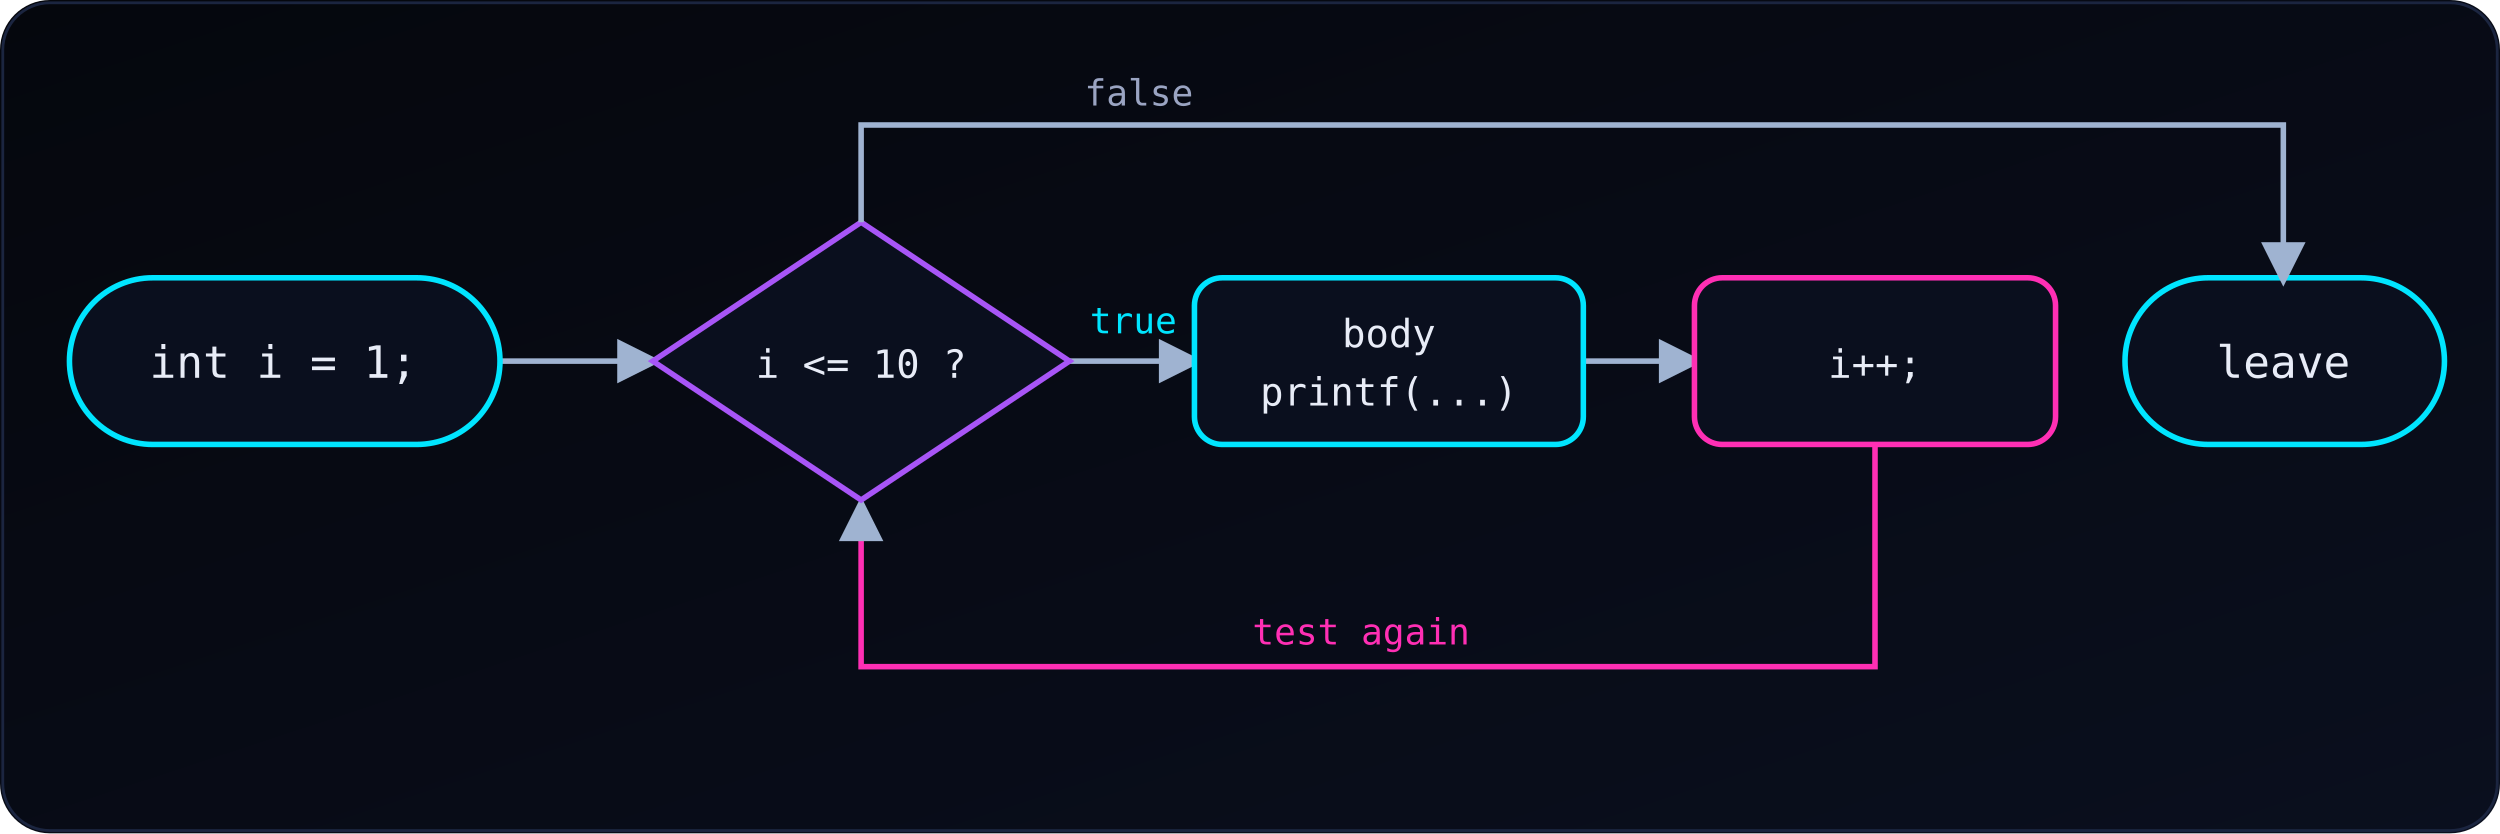
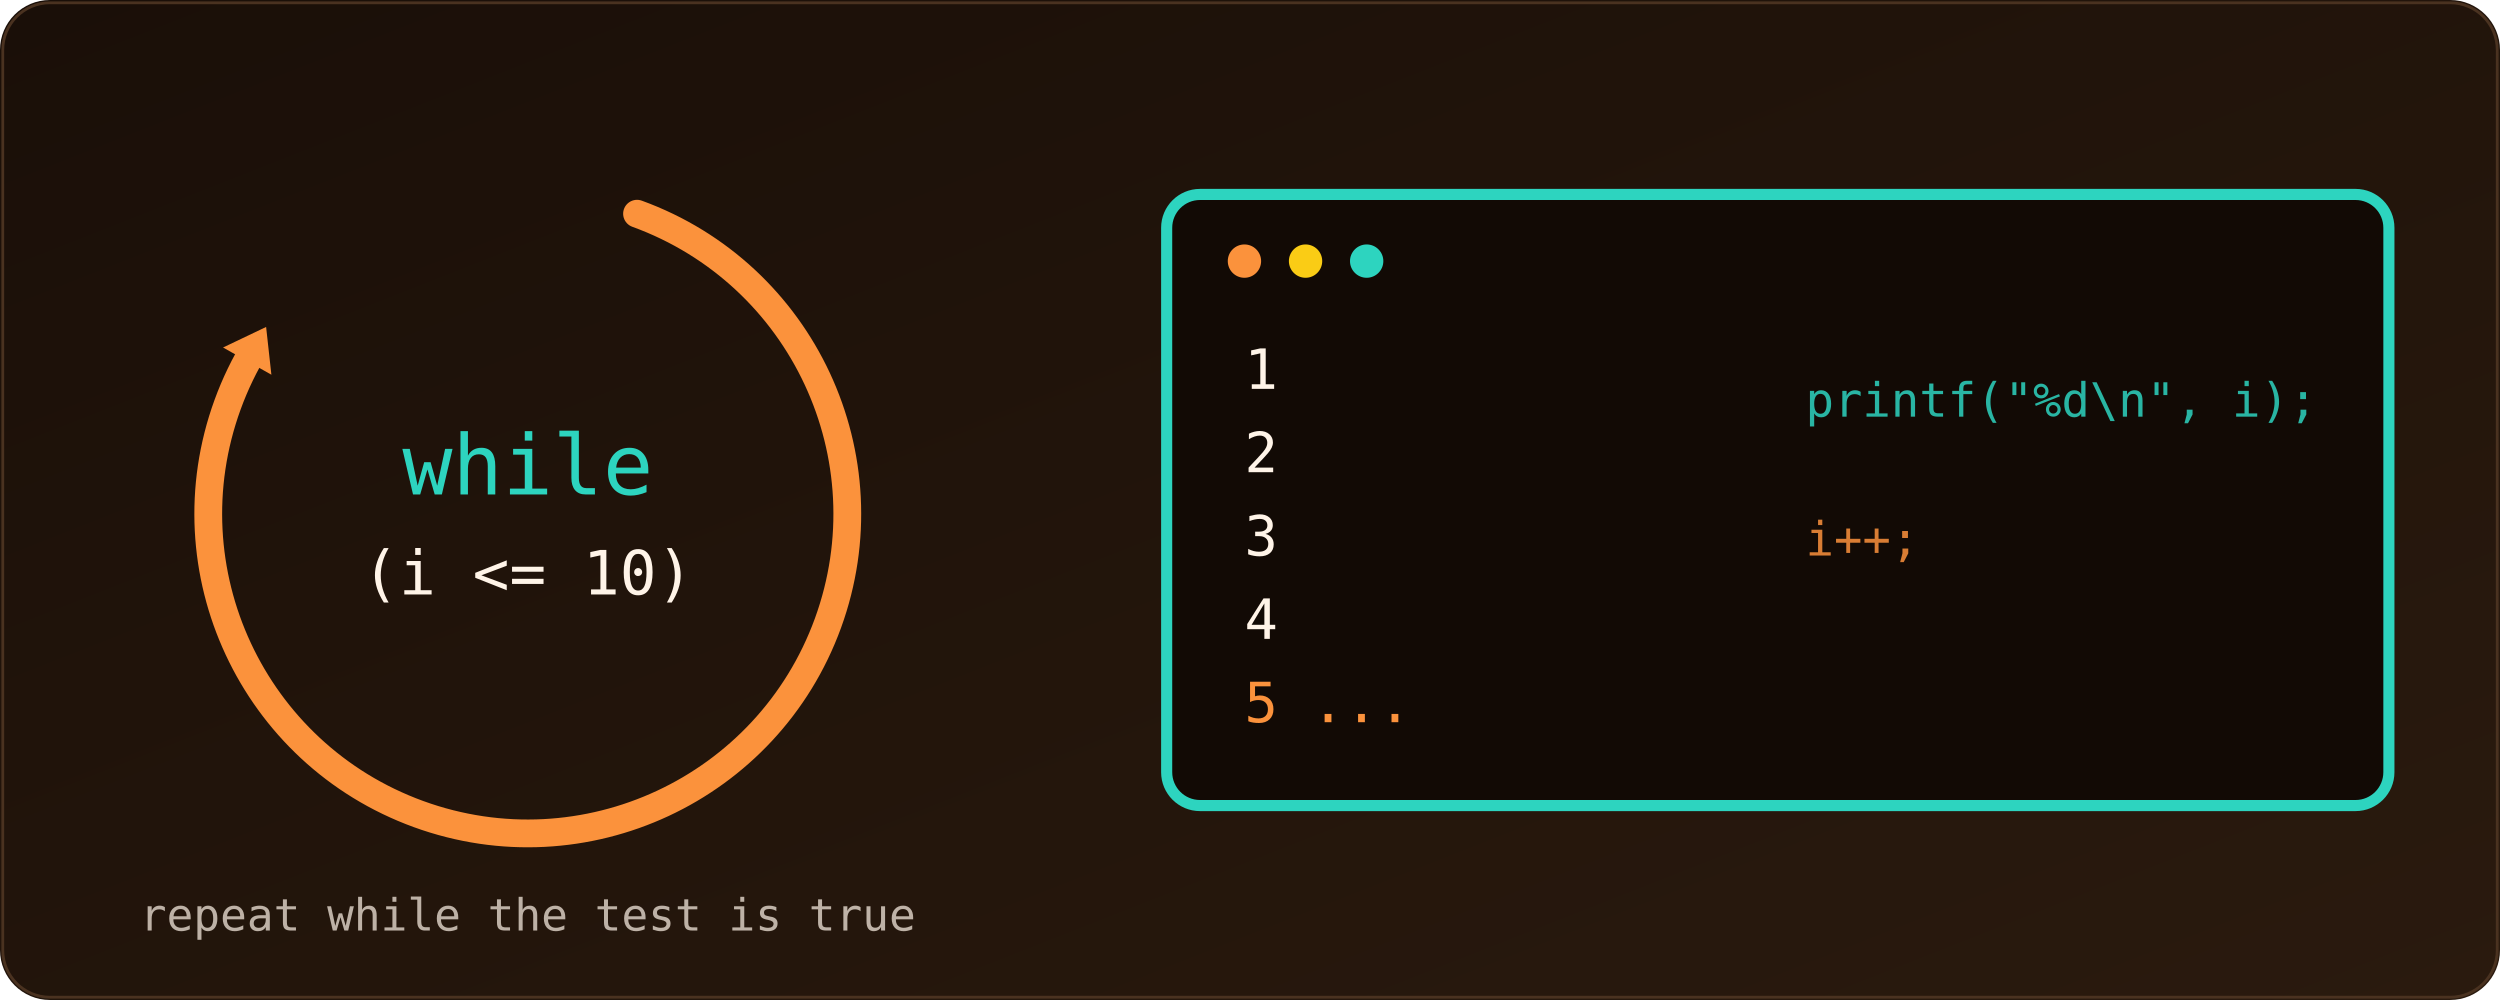
- <svg xmlns="http://www.w3.org/2000/svg" viewBox="0 0 900 300" role="img" aria-labelledby="t d">
+ <svg xmlns="http://www.w3.org/2000/svg" viewBox="0 0 900 360" role="img" aria-labelledby="t d">
  <defs>
    <linearGradient id="bg" x1="0" y1="0" x2="1" y2="1">
-       <stop offset="0" stop-color="#05070d" />
-       <stop offset="1" stop-color="#0a0f1e" />
+       <stop offset="0" stop-color="#1a0f08" />
+       <stop offset="1" stop-color="#2a1a0e" />
    </linearGradient>
-     <marker id="arrow" viewBox="0 0 10 10" refX="8" refY="5" markerWidth="8" markerHeight="8" orient="auto">
-       <path d="M0,0 L10,5 L0,10 z" fill="#9fb3d1" />
+     <marker id="ar" viewBox="0 0 10 10" refX="8" refY="5" markerWidth="7" markerHeight="7" orient="auto">
+       <path d="M0,0 L10,5 L0,10 z" fill="context-stroke" />
    </marker>
  </defs>
-   <rect width="900" height="300" rx="18" fill="url(#bg)" />
-   <rect x="1" y="1" width="898" height="298" rx="17" fill="none" stroke="#1b2540" />
-   <g font-family="'JetBrains Mono','Fira Code',Consolas,monospace" text-anchor="middle" font-size="16" fill="#e8ecf7">
-     <g fill="none" stroke="#9fb3d1" stroke-width="2">
-       <path d="M180 130 H235" marker-end="url(#arrow)" />
-       <path d="M385 130 H430" marker-end="url(#arrow)" />
-       <path d="M570 130 H610" marker-end="url(#arrow)" />
-       <path d="M675 160 V240 H310 V182" stroke="#ff2fb4" marker-end="url(#arrow)" />
+   <rect width="900" height="360" rx="18" fill="url(#bg)" />
+   <rect x="1" y="1" width="898" height="358" rx="17" fill="none" stroke="#4a3220" />
+   <g font-family="'JetBrains Mono','Fira Code',Consolas,monospace" fill="#fff4e8">
+     <circle cx="190" cy="185" r="115" fill="none" stroke="#fb923c" stroke-width="10" stroke-dasharray="560 170" stroke-linecap="round" transform="rotate(-70 190 185)" />
+     <polygon points="95.8,117.7 97.7,134.9 80.3,125.1" fill="#fb923c" />
+     <text x="190" y="178" font-size="30" text-anchor="middle" fill="#2dd4bf">while</text>
+     <text x="190" y="214" font-size="22" text-anchor="middle">(i &lt;= 10)</text>
+     <rect x="420" y="70" width="440" height="220" rx="12" fill="#120a05" stroke="#2dd4bf" stroke-width="4" />
+     <circle cx="448" cy="94" r="6" fill="#fb923c" />
+     <circle cx="470" cy="94" r="6" fill="#facc15" />
+     <circle cx="492" cy="94" r="6" fill="#2dd4bf" />
+     <g font-size="20" fill="#fff4e8">
+       <text x="448" y="140">1</text>
+       <text x="448" y="170">2</text>
+       <text x="448" y="200">3</text>
+       <text x="448" y="230">4</text>
+       <text x="448" y="260" fill="#fb923c">5 ...</text>
    </g>
-     <rect x="25" y="100" width="155" height="60" rx="30" fill="#0a0f1e" stroke="#00e5ff" stroke-width="2" />
-     <text x="102" y="136">int i = 1;</text>
-     <polygon points="310,80 385,130 310,180 235,130" fill="#0a0f1e" stroke="#a855f7" stroke-width="2" />
-     <text x="310" y="136" font-size="14">i &lt;= 10 ?</text>
-     <rect x="430" y="100" width="140" height="60" rx="10" fill="#0a0f1e" stroke="#00e5ff" stroke-width="2" />
-     <text x="500" y="125" font-size="14">body</text>
-     <text x="500" y="146" font-size="14">printf(...)</text>
-     <rect x="610" y="100" width="130" height="60" rx="10" fill="#0a0f1e" stroke="#ff2fb4" stroke-width="2" />
-     <text x="675" y="136" font-size="14">i++;</text>
-     <rect x="765" y="100" width="115" height="60" rx="30" fill="#0a0f1e" stroke="#00e5ff" stroke-width="2" />
-     <text x="822" y="136">leave</text>
-     <path d="M310 80 V45 H822 V100" fill="none" stroke="#9fb3d1" stroke-width="2" marker-end="url(#arrow)" />
-     <text x="410" y="38" fill="#9aa4c2" font-size="13">false</text>
-     <text x="408" y="120" fill="#00e5ff" font-size="13">true</text>
-     <text x="490" y="232" fill="#ff2fb4" font-size="13">test again</text>
+     <g font-size="17" opacity=".85">
+       <text x="650" y="150" fill="#2dd4bf">printf("%d\n", i);</text>
+       <text x="650" y="200" fill="#fb923c">i++;</text>
+     </g>
+     <text x="190" y="335" font-size="16" text-anchor="middle" opacity=".7">repeat while the test is true</text>
  </g>
</svg>
